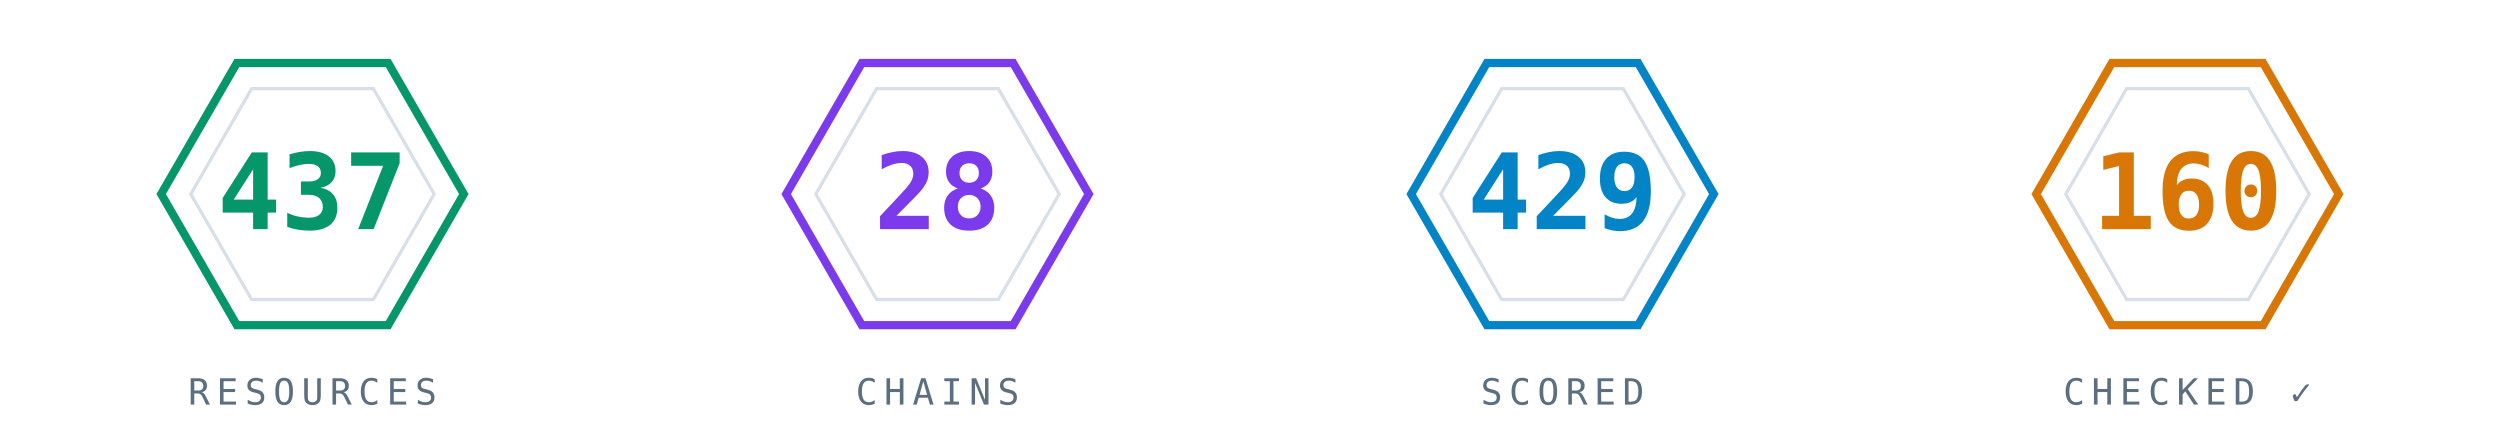
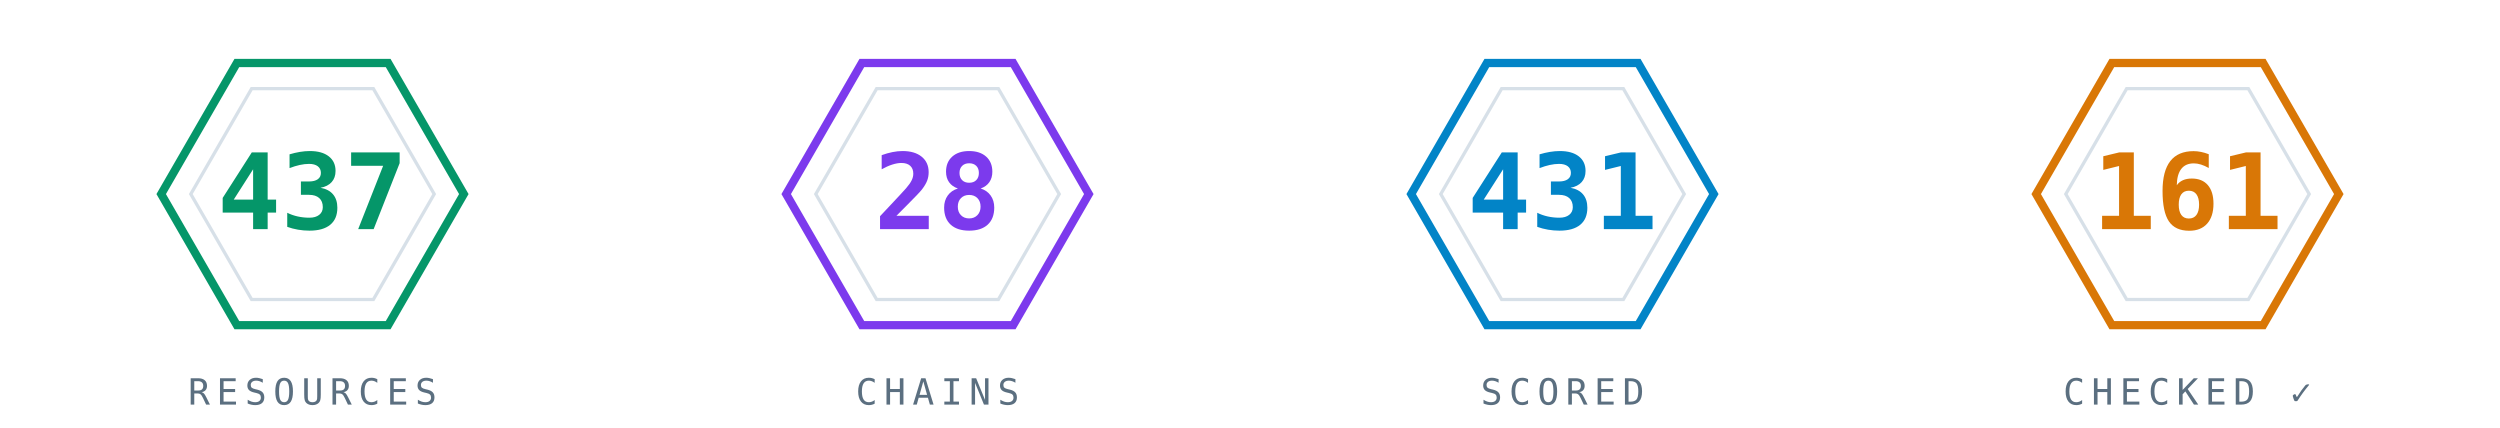
- <svg xmlns="http://www.w3.org/2000/svg" width="1520" height="260" viewBox="0 0 1520 260" role="img" aria-label="437 resources, 28 chains, 429 scored, 160 independently checked">
+ <svg xmlns="http://www.w3.org/2000/svg" width="1520" height="260" viewBox="0 0 1520 260" role="img" aria-label="437 resources, 28 chains, 431 scored, 161 independently checked">
  <g>
    <path d="M98.0 118.0 L144.0 38.3 L236.0 38.3 L282.0 118.0 L236.0 197.7 L144.0 197.7 Z" fill="none" stroke="#059669" stroke-width="5" />
    <path d="M116.0 118.0 L153.0 53.9 L227.0 53.9 L264.0 118.0 L227.0 182.1 L153.0 182.1 Z" fill="none" stroke="#d7e0e8" stroke-width="2" />
    <text x="190" y="139.333" text-anchor="middle" font-family="ui-monospace, SFMono-Regular, Menlo, monospace" font-size="64" font-weight="700" fill="#059669">437</text>
    <text x="190" y="246" text-anchor="middle" font-family="ui-monospace, SFMono-Regular, Menlo, monospace" font-size="22" letter-spacing="4" fill="#5b6f80">RESOURCES</text>
  </g>
  <g>
    <path d="M478.0 118.0 L524.0 38.3 L616.0 38.3 L662.0 118.0 L616.0 197.7 L524.0 197.7 Z" fill="none" stroke="#7c3aed" stroke-width="5" />
    <path d="M496.0 118.0 L533.0 53.9 L607.0 53.9 L644.0 118.0 L607.0 182.1 L533.0 182.1 Z" fill="none" stroke="#d7e0e8" stroke-width="2" />
    <text x="570" y="139.333" text-anchor="middle" font-family="ui-monospace, SFMono-Regular, Menlo, monospace" font-size="64" font-weight="700" fill="#7c3aed">28</text>
    <text x="570" y="246" text-anchor="middle" font-family="ui-monospace, SFMono-Regular, Menlo, monospace" font-size="22" letter-spacing="4" fill="#5b6f80">CHAINS</text>
  </g>
  <g>
    <path d="M858.0 118.0 L904.0 38.3 L996.0 38.3 L1042.0 118.0 L996.0 197.7 L904.0 197.7 Z" fill="none" stroke="#0284c7" stroke-width="5" />
    <path d="M876.0 118.0 L913.0 53.9 L987.0 53.9 L1024.0 118.0 L987.0 182.1 L913.0 182.1 Z" fill="none" stroke="#d7e0e8" stroke-width="2" />
-     <text x="950" y="139.333" text-anchor="middle" font-family="ui-monospace, SFMono-Regular, Menlo, monospace" font-size="64" font-weight="700" fill="#0284c7">429</text>
+     <text x="950" y="139.333" text-anchor="middle" font-family="ui-monospace, SFMono-Regular, Menlo, monospace" font-size="64" font-weight="700" fill="#0284c7">431</text>
    <text x="950" y="246" text-anchor="middle" font-family="ui-monospace, SFMono-Regular, Menlo, monospace" font-size="22" letter-spacing="4" fill="#5b6f80">SCORED</text>
  </g>
  <g>
    <path d="M1238.0 118.0 L1284.0 38.3 L1376.0 38.3 L1422.0 118.0 L1376.0 197.7 L1284.0 197.7 Z" fill="none" stroke="#d97706" stroke-width="5" />
    <path d="M1256.0 118.0 L1293.0 53.9 L1367.0 53.9 L1404.0 118.0 L1367.0 182.1 L1293.0 182.1 Z" fill="none" stroke="#d7e0e8" stroke-width="2" />
-     <text x="1330" y="139.333" text-anchor="middle" font-family="ui-monospace, SFMono-Regular, Menlo, monospace" font-size="64" font-weight="700" fill="#d97706">160</text>
+     <text x="1330" y="139.333" text-anchor="middle" font-family="ui-monospace, SFMono-Regular, Menlo, monospace" font-size="64" font-weight="700" fill="#d97706">161</text>
    <text x="1330" y="246" text-anchor="middle" font-family="ui-monospace, SFMono-Regular, Menlo, monospace" font-size="22" letter-spacing="4" fill="#5b6f80">CHECKED ✓</text>
  </g>
</svg>
